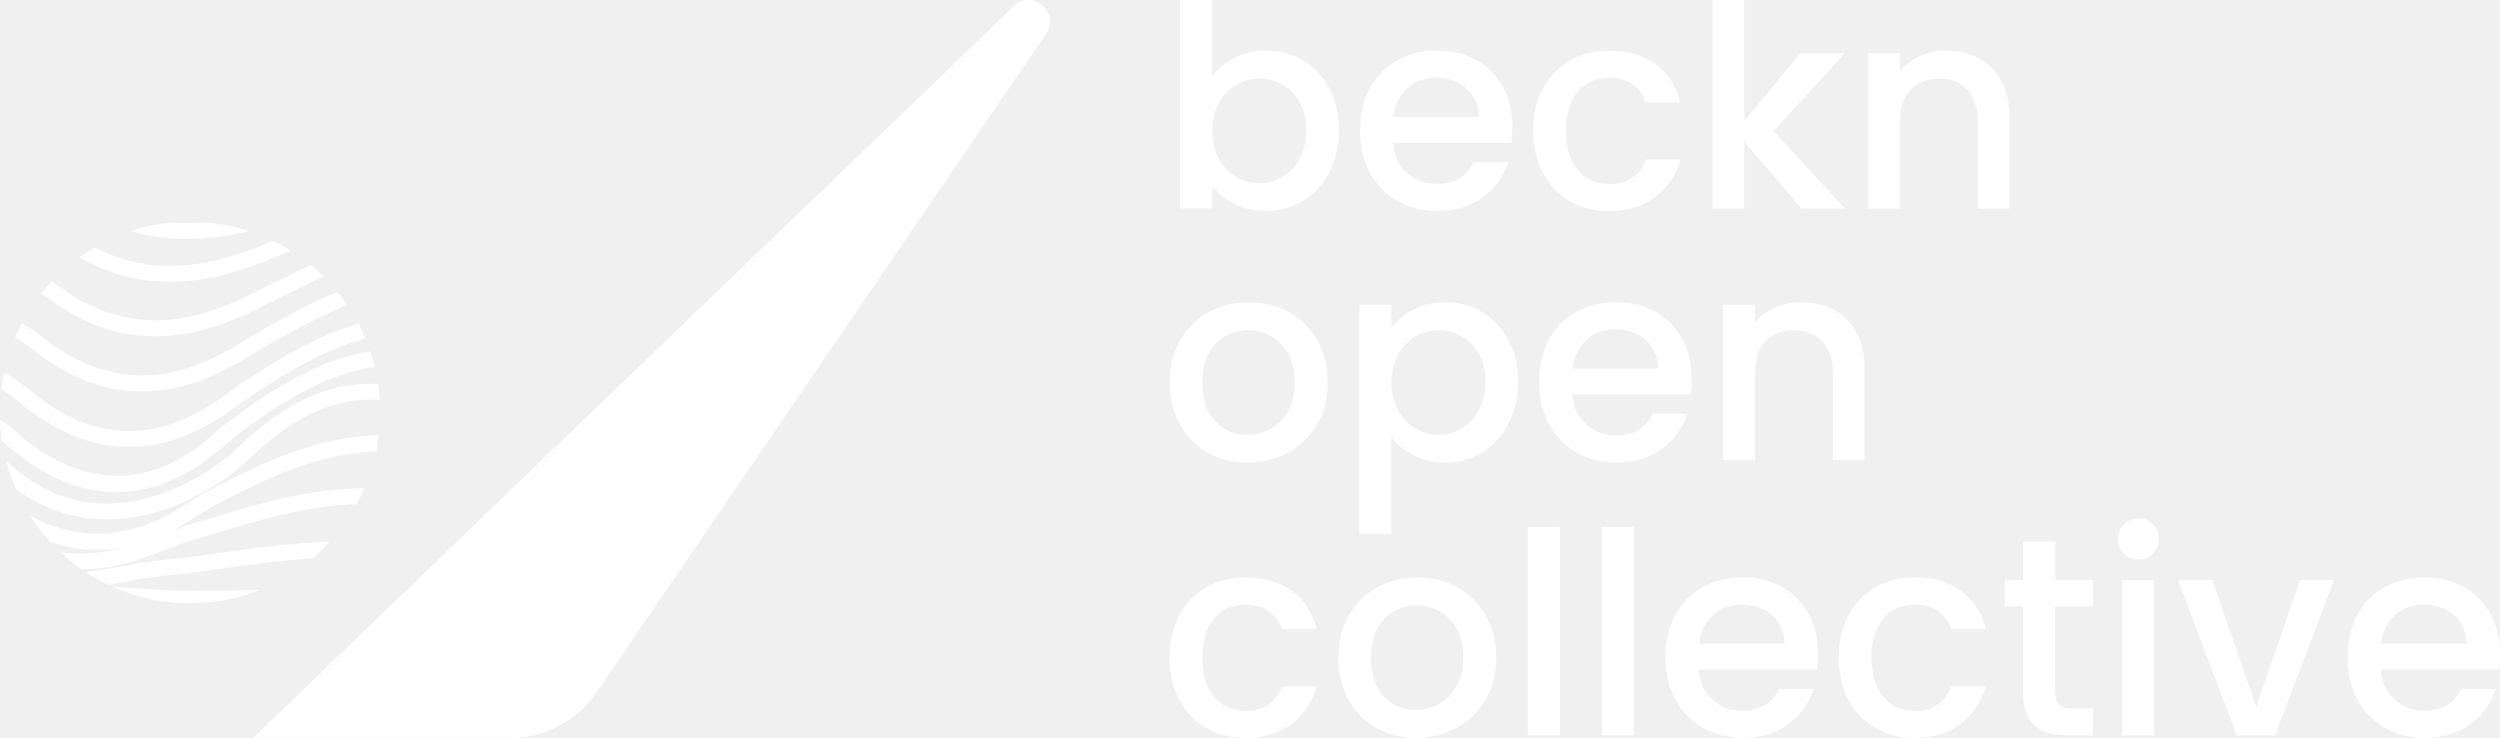
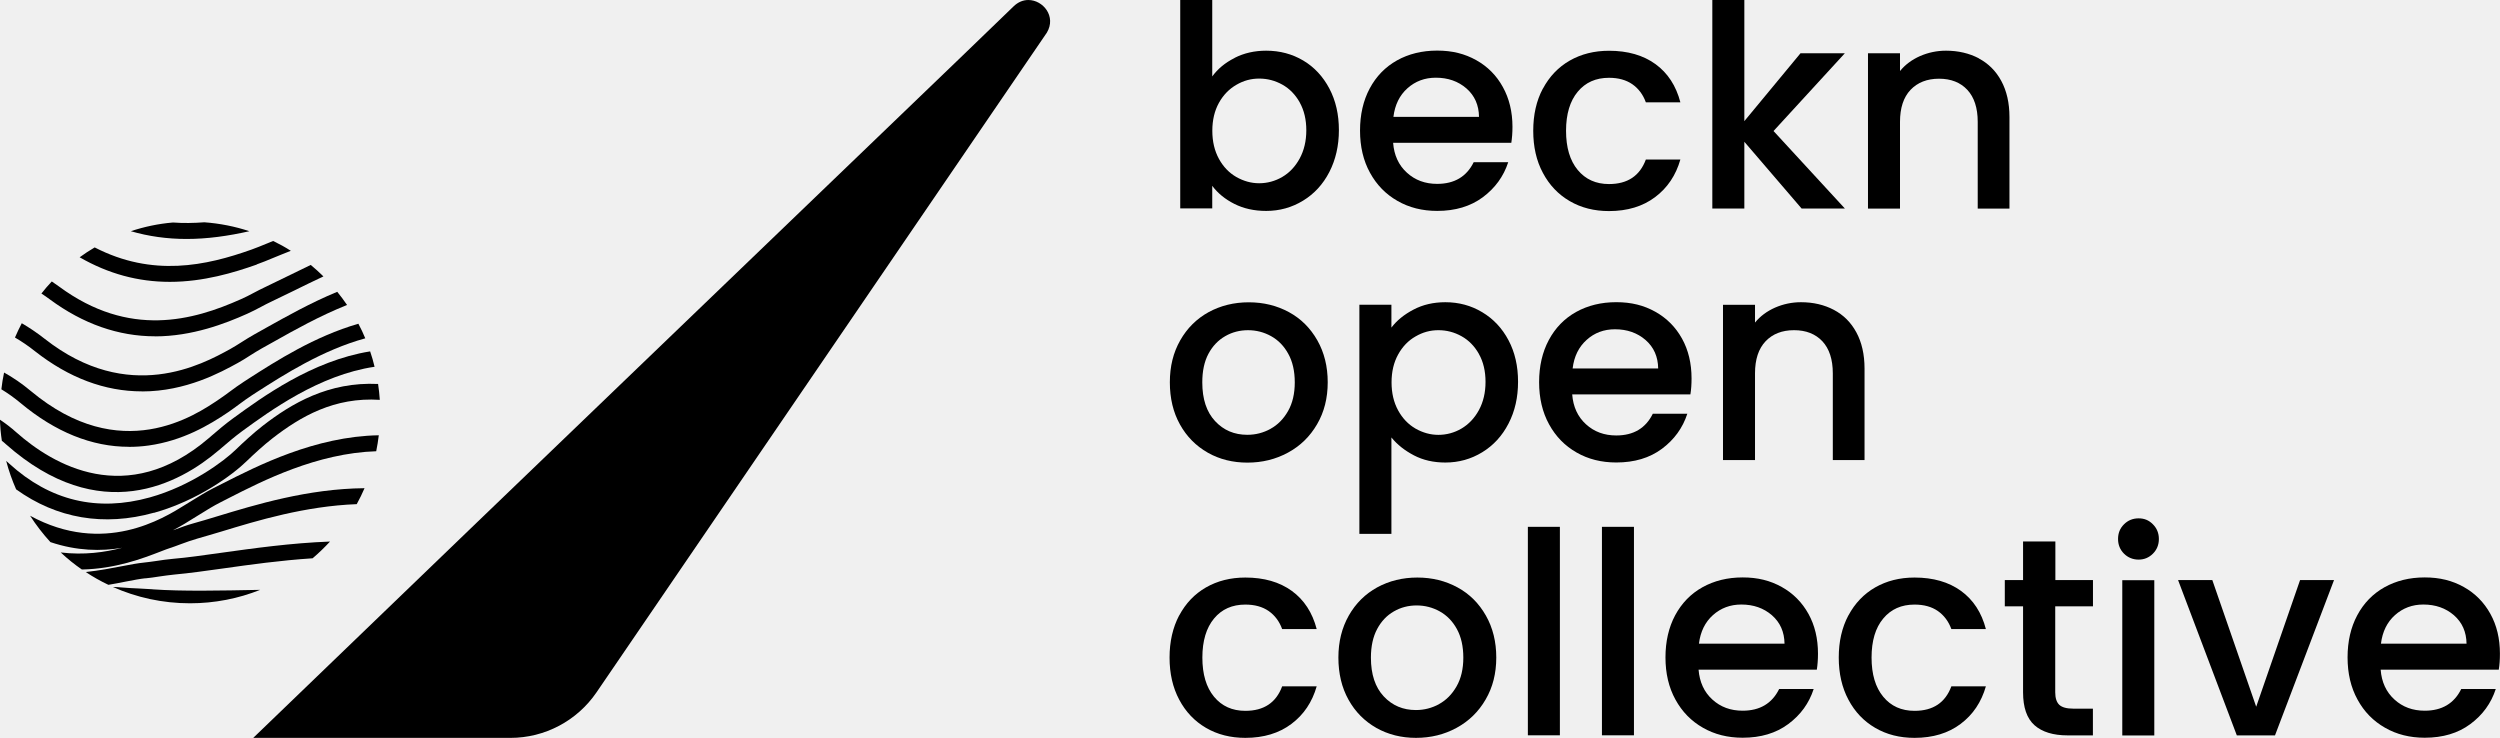
<svg xmlns="http://www.w3.org/2000/svg" width="227" height="67" viewBox="0 0 227 67" fill="none">
  <g clip-path="url(#clip0_12294_6458)">
-     <path d="M93.37 0C92.908 0 92.433 0.183 92.017 0.594C91.08 1.541 66.422 25.197 43.332 47.41C36.151 54.323 29.114 61.093 22.993 67H46.344C49.472 67 52.393 65.453 54.162 62.868L95.054 2.964C95.932 1.495 94.716 0 93.37 0Z" fill="white" />
-     <path d="M13.867 53.506C13.445 53.473 13.035 53.453 12.605 53.434C12.066 53.408 11.552 53.388 11.064 53.343C10.804 53.316 10.537 53.303 10.251 53.297C12.391 54.25 14.758 54.779 17.25 54.779C19.5 54.779 21.653 54.348 23.624 53.558C19.994 53.63 16.56 53.702 13.867 53.512V53.506Z" fill="white" />
-     <path d="M15.493 49.746C15.792 49.648 16.091 49.53 16.41 49.413C16.904 49.23 17.418 49.047 17.945 48.897C18.608 48.714 19.343 48.486 20.124 48.258C23.35 47.272 27.708 45.953 32.391 45.777C32.651 45.307 32.885 44.824 33.1 44.328C27.949 44.373 23.194 45.829 19.708 46.887C18.934 47.122 18.205 47.344 17.561 47.52C16.969 47.683 16.43 47.885 15.903 48.081C15.838 48.101 15.773 48.12 15.707 48.147C16.475 47.748 17.086 47.363 17.529 47.083L18.166 46.691C18.765 46.319 19.389 45.927 20.039 45.601C20.28 45.477 20.54 45.346 20.807 45.209C23.838 43.662 28.788 41.142 34.16 40.973C34.258 40.496 34.336 40.007 34.394 39.523C28.612 39.621 23.363 42.298 20.157 43.93C19.89 44.067 19.643 44.197 19.395 44.315C18.693 44.674 18.043 45.078 17.412 45.47L16.774 45.862C14.842 47.069 9.411 50.47 2.731 46.828C3.278 47.676 3.896 48.479 4.579 49.224C6.979 50.033 9.184 50.066 11.096 49.739C9.528 50.151 7.629 50.418 5.515 50.163C6.12 50.731 6.758 51.247 7.434 51.711C10.498 51.652 12.989 50.692 14.563 50.085C14.921 49.948 15.226 49.824 15.48 49.746H15.493Z" fill="white" />
-     <path d="M13.204 52.514C13.595 52.475 13.991 52.423 14.427 52.351C14.889 52.286 15.37 52.214 15.845 52.168C17.165 52.051 18.674 51.835 20.274 51.613C22.727 51.267 25.478 50.882 28.385 50.693C28.945 50.216 29.471 49.707 29.966 49.172C26.382 49.309 23.019 49.785 20.06 50.197C18.473 50.419 16.983 50.634 15.721 50.739C15.194 50.784 14.694 50.862 14.206 50.934C13.803 50.993 13.425 51.045 13.055 51.084C12.508 51.137 11.864 51.261 11.11 51.404C10.141 51.594 9.028 51.803 7.786 51.94C8.443 52.377 9.126 52.762 9.841 53.102C10.394 53.01 10.908 52.912 11.389 52.814C12.098 52.677 12.71 52.56 13.191 52.508L13.204 52.514Z" fill="white" />
-     <path d="M22.642 20.993C21.341 20.562 19.968 20.288 18.557 20.184C17.594 20.255 16.651 20.275 15.708 20.203C14.381 20.314 13.1 20.588 11.877 20.993C13.496 21.463 15.181 21.698 16.944 21.698C18.817 21.698 20.723 21.43 22.648 20.993H22.642Z" fill="white" />
-     <path d="M23.311 24.007C23.799 23.837 24.274 23.641 24.755 23.439C25.022 23.328 25.288 23.224 25.555 23.113C25.835 23.002 26.121 22.884 26.407 22.773C25.893 22.44 25.353 22.146 24.8 21.879C24.612 21.951 24.43 22.029 24.248 22.107L24.196 22.127C23.727 22.316 23.285 22.506 22.836 22.662C18.712 24.131 13.86 25.182 8.598 22.466C8.13 22.741 7.675 23.034 7.232 23.361C9.841 24.862 12.54 25.593 15.421 25.593C18.485 25.593 21.249 24.751 23.318 24.02L23.311 24.007Z" fill="white" />
-     <path d="M14.069 30.543C17.458 30.543 20.476 29.375 22.453 28.487C22.876 28.298 23.292 28.082 23.695 27.867C23.995 27.704 24.339 27.527 24.671 27.371C25.302 27.07 25.965 26.744 26.694 26.392C27.546 25.974 28.437 25.53 29.367 25.099C29.003 24.734 28.613 24.388 28.216 24.055C27.468 24.414 26.746 24.773 26.044 25.112C25.354 25.452 24.691 25.778 24.066 26.072C23.715 26.235 23.377 26.411 23.032 26.594C22.642 26.803 22.265 26.999 21.874 27.168C17.542 29.101 11.747 30.726 5.366 26.02C5.145 25.856 4.924 25.706 4.703 25.556C4.371 25.909 4.052 26.274 3.76 26.653C4.013 26.816 4.267 26.992 4.521 27.181C7.545 29.414 10.758 30.537 14.076 30.537L14.069 30.543Z" fill="white" />
-     <path d="M12.898 35.543C16.898 35.543 20.066 33.794 21.588 32.959C21.971 32.75 22.342 32.515 22.706 32.28C23.051 32.064 23.409 31.836 23.773 31.633C24.124 31.444 24.489 31.235 24.872 31.02C26.726 29.975 29.003 28.696 31.513 27.691C31.234 27.279 30.934 26.881 30.622 26.496C28.177 27.508 25.985 28.748 24.17 29.76C23.793 29.975 23.428 30.178 23.077 30.373C22.687 30.589 22.31 30.831 21.926 31.072C21.588 31.287 21.236 31.509 20.892 31.699C18.375 33.083 11.695 36.758 4.059 30.765C3.369 30.223 2.68 29.76 1.977 29.349C1.756 29.773 1.548 30.21 1.359 30.648C1.977 31.007 2.582 31.418 3.181 31.895C6.257 34.31 9.522 35.537 12.885 35.537L12.898 35.543Z" fill="white" />
-     <path d="M11.702 40.576C12.294 40.576 12.899 40.537 13.497 40.452C16.599 40.015 18.986 38.605 20.736 37.417C21.061 37.195 21.374 36.96 21.686 36.732C22.076 36.444 22.479 36.144 22.889 35.883L23.331 35.596C25.803 34.01 29.276 31.79 33.166 30.72C32.977 30.269 32.776 29.825 32.541 29.395C28.567 30.543 25.075 32.776 22.564 34.388L22.122 34.675C21.673 34.963 21.25 35.276 20.834 35.583C20.541 35.798 20.235 36.027 19.93 36.229C17.712 37.737 10.967 42.319 2.791 35.498C1.997 34.832 1.191 34.284 0.371 33.827C0.261 34.33 0.183 34.832 0.124 35.348C0.716 35.707 1.295 36.118 1.874 36.601C5.028 39.232 8.339 40.57 11.702 40.57V40.576Z" fill="white" />
-     <path d="M19.871 40.882L20.112 40.673C20.716 40.157 21.341 39.622 21.985 39.152C24.528 37.298 28.977 34.047 34.011 33.303C33.901 32.827 33.764 32.363 33.608 31.906C28.34 32.748 23.78 36.077 21.146 37.997C20.456 38.499 19.806 39.054 19.181 39.589L18.941 39.798C11.487 46.169 4.8 42.194 1.483 39.256C0.995 38.819 0.495 38.44 -0.013 38.101C0.013 38.754 0.072 39.394 0.169 40.027C0.293 40.118 0.417 40.222 0.534 40.334C9.074 47.892 16.307 43.924 19.858 40.888L19.871 40.882Z" fill="white" />
-     <path d="M13.971 46.568C17.965 45.452 21.152 43.095 22.401 41.868C22.993 41.293 23.956 40.406 24.742 39.799C27.292 37.821 30.356 36.039 34.486 36.306C34.453 35.817 34.401 35.334 34.33 34.864C29.822 34.648 26.466 36.639 23.864 38.656C23.038 39.296 22.024 40.229 21.406 40.83C20.339 41.874 17.328 44.127 13.607 45.164C8.833 46.496 4.54 45.471 0.852 42.109C0.755 42.018 0.657 41.933 0.56 41.848C0.794 42.743 1.099 43.604 1.464 44.433C5.152 47.084 9.438 47.821 13.978 46.555L13.971 46.568Z" fill="white" />
-     <path d="M112.102 5.255C112.96 4.817 113.917 4.602 114.97 4.602C116.213 4.602 117.331 4.902 118.333 5.496C119.335 6.09 120.128 6.945 120.707 8.042C121.286 9.139 121.572 10.399 121.572 11.815C121.572 13.232 121.279 14.498 120.707 15.614C120.128 16.737 119.335 17.599 118.32 18.219C117.305 18.839 116.193 19.152 114.97 19.152C113.877 19.152 112.921 18.937 112.076 18.512C111.237 18.088 110.567 17.54 110.072 16.874V18.924H107.165V0H110.072V6.939C110.573 6.254 111.243 5.692 112.108 5.261L112.102 5.255ZM118.014 9.295C117.617 8.59 117.091 8.049 116.434 7.683C115.777 7.318 115.081 7.135 114.333 7.135C113.585 7.135 112.908 7.324 112.258 7.703C111.607 8.081 111.074 8.623 110.677 9.341C110.281 10.059 110.079 10.901 110.079 11.874C110.079 12.847 110.281 13.695 110.677 14.42C111.074 15.144 111.601 15.693 112.258 16.071C112.915 16.443 113.604 16.639 114.333 16.639C115.061 16.639 115.777 16.45 116.434 16.065C117.091 15.68 117.617 15.118 118.014 14.387C118.411 13.649 118.613 12.801 118.613 11.828C118.613 10.855 118.411 10.013 118.014 9.302V9.295Z" fill="white" />
-     <path d="M137.228 12.969H126.496C126.58 14.091 126.997 14.999 127.745 15.678C128.493 16.363 129.41 16.696 130.496 16.696C132.063 16.696 133.169 16.037 133.813 14.725H136.948C136.525 16.024 135.751 17.081 134.639 17.91C133.52 18.739 132.141 19.151 130.496 19.151C129.149 19.151 127.946 18.85 126.892 18.243C125.826 17.636 125 16.787 124.395 15.684C123.79 14.588 123.491 13.308 123.491 11.859C123.491 10.41 123.783 9.13 124.369 8.034C124.954 6.937 125.78 6.082 126.84 5.488C127.901 4.894 129.123 4.594 130.496 4.594C131.868 4.594 133 4.881 134.041 5.462C135.081 6.043 135.888 6.859 136.46 7.903C137.039 8.948 137.332 10.155 137.332 11.52C137.332 12.061 137.293 12.538 137.228 12.962V12.969ZM134.294 10.612C134.281 9.542 133.898 8.68 133.15 8.027C132.402 7.381 131.478 7.055 130.372 7.055C129.371 7.055 128.512 7.375 127.797 8.014C127.081 8.654 126.658 9.516 126.522 10.612H134.294Z" fill="white" />
-     <path d="M140.096 8.049C140.681 6.953 141.494 6.098 142.528 5.504C143.569 4.91 144.753 4.609 146.099 4.609C147.797 4.609 149.202 5.014 150.321 5.824C151.433 6.633 152.187 7.788 152.578 9.29H149.443C149.189 8.591 148.779 8.043 148.22 7.651C147.654 7.26 146.951 7.064 146.099 7.064C144.909 7.064 143.959 7.482 143.257 8.33C142.554 9.172 142.197 10.36 142.197 11.875C142.197 13.389 142.548 14.577 143.257 15.432C143.966 16.287 144.909 16.712 146.099 16.712C147.784 16.712 148.896 15.967 149.443 14.486H152.578C152.168 15.915 151.407 17.058 150.282 17.9C149.163 18.742 147.764 19.166 146.099 19.166C144.753 19.166 143.569 18.866 142.528 18.259C141.488 17.652 140.681 16.803 140.096 15.7C139.504 14.603 139.218 13.324 139.218 11.875C139.218 10.425 139.504 9.146 140.089 8.049H140.096Z" fill="white" />
-     <path d="M161.04 11.9L167.518 18.937H163.589L158.386 12.873V18.937H155.479V0H158.386V10.999L163.485 4.837H167.511L161.033 11.9H161.04Z" fill="white" />
-     <path d="M179.668 5.3C180.54 5.763 181.229 6.442 181.717 7.35C182.205 8.251 182.459 9.347 182.459 10.627V18.943H179.577V11.064C179.577 9.804 179.259 8.831 178.634 8.159C178.01 7.487 177.145 7.147 176.065 7.147C174.985 7.147 174.114 7.487 173.476 8.159C172.839 8.831 172.52 9.804 172.52 11.064V18.943H169.613V4.837H172.52V6.449C172.995 5.868 173.606 5.418 174.341 5.091C175.083 4.771 175.863 4.602 176.702 4.602C177.808 4.602 178.797 4.837 179.675 5.293L179.668 5.3Z" fill="white" />
-     <path d="M109.662 41.099C108.596 40.492 107.75 39.643 107.139 38.54C106.527 37.443 106.222 36.164 106.222 34.715C106.222 33.265 106.534 32.012 107.165 30.902C107.796 29.793 108.654 28.944 109.741 28.343C110.833 27.75 112.043 27.449 113.389 27.449C114.736 27.449 115.946 27.75 117.038 28.343C118.131 28.938 118.983 29.793 119.614 30.902C120.245 32.012 120.557 33.285 120.557 34.715C120.557 36.144 120.238 37.417 119.588 38.527C118.944 39.636 118.066 40.492 116.947 41.099C115.829 41.706 114.606 42.006 113.266 42.006C111.945 42.006 110.742 41.712 109.669 41.105L109.662 41.099ZM115.36 38.938C116.017 38.579 116.544 38.044 116.954 37.326C117.364 36.608 117.565 35.739 117.565 34.721C117.565 33.703 117.37 32.834 116.973 32.123C116.583 31.412 116.063 30.883 115.419 30.524C114.775 30.165 114.072 29.982 113.324 29.982C112.576 29.982 111.88 30.158 111.249 30.524C110.612 30.889 110.105 31.418 109.727 32.123C109.35 32.828 109.168 33.696 109.168 34.721C109.168 36.242 109.558 37.41 110.332 38.239C111.106 39.069 112.076 39.48 113.253 39.48C114.014 39.48 114.716 39.297 115.367 38.938H115.36Z" fill="white" />
-     <path d="M128.356 28.107C129.201 27.663 130.164 27.441 131.237 27.441C132.46 27.441 133.579 27.742 134.587 28.349C135.602 28.956 136.395 29.804 136.974 30.895C137.553 31.991 137.839 33.238 137.839 34.661C137.839 36.084 137.553 37.344 136.974 38.46C136.395 39.583 135.602 40.444 134.587 41.065C133.572 41.685 132.46 41.998 131.237 41.998C130.171 41.998 129.214 41.783 128.382 41.345C127.549 40.908 126.866 40.373 126.34 39.72V48.474H123.432V27.67H126.34V29.746C126.827 29.099 127.504 28.551 128.356 28.107ZM134.288 32.141C133.891 31.436 133.364 30.895 132.707 30.529C132.05 30.163 131.354 29.981 130.606 29.981C129.858 29.981 129.182 30.17 128.531 30.549C127.875 30.921 127.348 31.469 126.951 32.187C126.554 32.905 126.353 33.747 126.353 34.72C126.353 35.692 126.554 36.541 126.951 37.266C127.348 37.99 127.875 38.538 128.531 38.917C129.188 39.289 129.878 39.485 130.606 39.485C131.335 39.485 132.057 39.296 132.707 38.91C133.358 38.525 133.891 37.964 134.288 37.233C134.685 36.495 134.886 35.647 134.886 34.674C134.886 33.701 134.685 32.853 134.288 32.148V32.141Z" fill="white" />
-     <path d="M153.489 35.812H142.756C142.841 36.935 143.257 37.843 144.005 38.522C144.753 39.207 145.67 39.54 146.757 39.54C148.324 39.54 149.43 38.88 150.074 37.568H153.209C152.786 38.867 152.012 39.925 150.9 40.754C149.781 41.583 148.402 41.994 146.757 41.994C145.41 41.994 144.207 41.694 143.153 41.087C142.087 40.48 141.26 39.631 140.656 38.528C140.051 37.431 139.751 36.152 139.751 34.703C139.751 33.254 140.044 31.974 140.63 30.878C141.215 29.781 142.041 28.926 143.101 28.332C144.168 27.738 145.384 27.438 146.757 27.438C148.129 27.438 149.261 27.725 150.301 28.306C151.342 28.887 152.149 29.703 152.728 30.747C153.306 31.791 153.593 32.999 153.593 34.363C153.593 34.899 153.56 35.382 153.489 35.806V35.812ZM150.562 33.456C150.549 32.386 150.165 31.524 149.417 30.871C148.669 30.225 147.745 29.898 146.64 29.898C145.638 29.898 144.779 30.218 144.07 30.858C143.355 31.498 142.926 32.359 142.795 33.456H150.568H150.562Z" fill="white" />
-     <path d="M166.51 28.133C167.388 28.597 168.071 29.276 168.559 30.183C169.047 31.084 169.3 32.181 169.3 33.46V41.776H166.419V33.897C166.419 32.637 166.1 31.665 165.476 30.992C164.845 30.32 163.986 29.981 162.9 29.981C161.814 29.981 160.949 30.32 160.311 30.992C159.674 31.665 159.355 32.637 159.355 33.897V41.776H156.448V27.676H159.355V29.289C159.83 28.708 160.441 28.257 161.176 27.931C161.911 27.611 162.698 27.441 163.531 27.441C164.65 27.441 165.638 27.676 166.51 28.133Z" fill="white" />
-     <path d="M107.074 55.882C107.659 54.785 108.472 53.93 109.506 53.336C110.547 52.742 111.731 52.441 113.077 52.441C114.775 52.441 116.18 52.846 117.299 53.656C118.411 54.465 119.165 55.62 119.556 57.122H116.421C116.167 56.423 115.757 55.875 115.198 55.483C114.632 55.092 113.929 54.896 113.077 54.896C111.887 54.896 110.937 55.314 110.235 56.162C109.533 57.004 109.175 58.192 109.175 59.707C109.175 61.221 109.526 62.409 110.235 63.264C110.944 64.119 111.887 64.544 113.077 64.544C114.762 64.544 115.874 63.8 116.421 62.318H119.556C119.146 63.747 118.385 64.89 117.26 65.732C116.141 66.574 114.742 66.998 113.077 66.998C111.737 66.998 110.547 66.698 109.506 66.091C108.466 65.484 107.659 64.635 107.074 63.532C106.488 62.435 106.196 61.156 106.196 59.707C106.196 58.258 106.488 56.985 107.067 55.882H107.074Z" fill="white" />
-     <path d="M124.967 66.091C123.9 65.484 123.055 64.635 122.443 63.532C121.832 62.435 121.526 61.156 121.526 59.707C121.526 58.258 121.845 57.004 122.469 55.895C123.1 54.785 123.959 53.936 125.045 53.336C126.138 52.742 127.348 52.441 128.694 52.441C130.04 52.441 131.25 52.742 132.343 53.336C133.436 53.93 134.288 54.785 134.919 55.895C135.55 57.004 135.862 58.277 135.862 59.707C135.862 61.136 135.543 62.409 134.893 63.519C134.249 64.629 133.371 65.484 132.252 66.091C131.14 66.698 129.91 66.998 128.571 66.998C127.244 66.998 126.047 66.698 124.974 66.097L124.967 66.091ZM130.665 63.93C131.322 63.571 131.849 63.036 132.258 62.318C132.668 61.6 132.87 60.732 132.87 59.713C132.87 58.695 132.675 57.827 132.284 57.115C131.894 56.404 131.374 55.875 130.73 55.516C130.086 55.157 129.384 54.974 128.636 54.974C127.888 54.974 127.192 55.15 126.561 55.516C125.923 55.882 125.422 56.41 125.045 57.115C124.668 57.82 124.479 58.688 124.479 59.713C124.479 61.234 124.87 62.403 125.644 63.232C126.418 64.061 127.393 64.472 128.564 64.472C129.319 64.472 130.021 64.289 130.678 63.93H130.665Z" fill="white" />
-     <path d="M141.637 47.836V66.766H138.73V47.836H141.637Z" fill="white" />
-     <path d="M148.363 47.836V66.766H145.456V47.836H148.363Z" fill="white" />
-     <path d="M164.962 60.805H154.23C154.321 61.927 154.731 62.835 155.479 63.514C156.227 64.199 157.144 64.532 158.23 64.532C159.798 64.532 160.903 63.873 161.547 62.561H164.682C164.26 63.86 163.492 64.917 162.373 65.746C161.255 66.575 159.876 66.986 158.23 66.986C156.884 66.986 155.681 66.686 154.627 66.079C153.56 65.472 152.734 64.623 152.129 63.52C151.524 62.423 151.225 61.144 151.225 59.695C151.225 58.246 151.518 56.966 152.103 55.87C152.695 54.773 153.515 53.918 154.581 53.324C155.648 52.73 156.864 52.43 158.237 52.43C159.609 52.43 160.741 52.717 161.782 53.298C162.822 53.879 163.629 54.695 164.208 55.739C164.787 56.784 165.073 57.991 165.073 59.355C165.073 59.897 165.034 60.374 164.969 60.798L164.962 60.805ZM162.035 58.448C162.022 57.378 161.638 56.516 160.89 55.863C160.142 55.217 159.219 54.891 158.113 54.891C157.111 54.891 156.253 55.211 155.537 55.85C154.822 56.49 154.399 57.352 154.263 58.448H162.042H162.035Z" fill="white" />
-     <path d="M167.837 55.882C168.422 54.785 169.235 53.93 170.27 53.336C171.31 52.742 172.494 52.441 173.841 52.441C175.538 52.441 176.943 52.846 178.062 53.656C179.174 54.465 179.929 55.62 180.319 57.122H177.184C176.93 56.423 176.52 55.875 175.961 55.483C175.402 55.092 174.693 54.896 173.841 54.896C172.65 54.896 171.701 55.314 170.998 56.162C170.289 57.004 169.938 58.192 169.938 59.707C169.938 61.221 170.289 62.409 170.998 63.264C171.701 64.119 172.65 64.544 173.841 64.544C175.525 64.544 176.637 63.8 177.184 62.318H180.319C179.909 63.747 179.148 64.89 178.023 65.732C176.904 66.574 175.506 66.998 173.841 66.998C172.494 66.998 171.31 66.698 170.27 66.091C169.229 65.484 168.422 64.635 167.837 63.532C167.252 62.435 166.959 61.156 166.959 59.707C166.959 58.258 167.245 56.985 167.831 55.882H167.837Z" fill="white" />
-     <path d="M186.615 55.056V62.856C186.615 63.385 186.738 63.764 186.985 63.999C187.233 64.227 187.649 64.345 188.247 64.345H190.036V66.773H187.74C186.433 66.773 185.431 66.466 184.735 65.853C184.039 65.233 183.694 64.24 183.694 62.856V55.056H182.036V52.673H183.694V49.168H186.628V52.673H190.042V55.056H186.615Z" fill="white" />
-     <path d="M192.859 50.272C192.501 49.913 192.319 49.469 192.319 48.94C192.319 48.411 192.494 47.967 192.859 47.608C193.216 47.249 193.659 47.066 194.186 47.066C194.712 47.066 195.129 47.243 195.486 47.608C195.844 47.967 196.026 48.411 196.026 48.94C196.026 49.469 195.844 49.913 195.486 50.272C195.129 50.63 194.693 50.813 194.186 50.813C193.678 50.813 193.216 50.63 192.859 50.272ZM195.61 52.68V66.78H192.703V52.68H195.61Z" fill="white" />
-     <path d="M204.866 64.161L208.846 52.672H211.929L206.57 66.772H203.103L197.77 52.672H200.879L204.859 64.161H204.866Z" fill="white" />
-     <path d="M226.896 60.805H216.164C216.248 61.927 216.665 62.835 217.413 63.514C218.161 64.199 219.078 64.532 220.164 64.532C221.731 64.532 222.837 63.873 223.481 62.561H226.616C226.193 63.86 225.426 64.917 224.307 65.746C223.195 66.575 221.809 66.986 220.164 66.986C218.817 66.986 217.614 66.686 216.56 66.079C215.494 65.472 214.661 64.623 214.063 63.52C213.458 62.423 213.159 61.144 213.159 59.695C213.159 58.246 213.451 56.966 214.037 55.87C214.622 54.773 215.448 53.918 216.508 53.324C217.575 52.73 218.791 52.43 220.164 52.43C221.536 52.43 222.668 52.717 223.709 53.298C224.749 53.879 225.549 54.695 226.128 55.739C226.707 56.784 226.993 57.991 226.993 59.355C226.993 59.897 226.961 60.374 226.889 60.798L226.896 60.805ZM223.962 58.448C223.949 57.378 223.566 56.516 222.818 55.863C222.07 55.217 221.146 54.891 220.04 54.891C219.039 54.891 218.18 55.211 217.465 55.85C216.749 56.49 216.326 57.352 216.19 58.448H223.962Z" fill="white" />
+     <path d="M93.37 0C92.908 0 92.433 0.183 92.017 0.594C91.08 1.541 66.422 25.197 43.332 47.41C36.151 54.323 29.114 61.093 22.993 67H46.344C49.472 67 52.393 65.453 54.162 62.868L95.054 2.964C95.932 1.495 94.716 0 93.37 0Z" fill="Black" />
+     <path d="M13.867 53.506C13.445 53.473 13.035 53.453 12.605 53.434C12.066 53.408 11.552 53.388 11.064 53.343C10.804 53.316 10.537 53.303 10.251 53.297C12.391 54.25 14.758 54.779 17.25 54.779C19.5 54.779 21.653 54.348 23.624 53.558C19.994 53.63 16.56 53.702 13.867 53.512V53.506Z" fill="Black" />
+     <path d="M15.493 49.746C15.792 49.648 16.091 49.53 16.41 49.413C16.904 49.23 17.418 49.047 17.945 48.897C18.608 48.714 19.343 48.486 20.124 48.258C23.35 47.272 27.708 45.953 32.391 45.777C32.651 45.307 32.885 44.824 33.1 44.328C27.949 44.373 23.194 45.829 19.708 46.887C18.934 47.122 18.205 47.344 17.561 47.52C16.969 47.683 16.43 47.885 15.903 48.081C15.838 48.101 15.773 48.12 15.707 48.147C16.475 47.748 17.086 47.363 17.529 47.083L18.166 46.691C18.765 46.319 19.389 45.927 20.039 45.601C20.28 45.477 20.54 45.346 20.807 45.209C23.838 43.662 28.788 41.142 34.16 40.973C34.258 40.496 34.336 40.007 34.394 39.523C28.612 39.621 23.363 42.298 20.157 43.93C19.89 44.067 19.643 44.197 19.395 44.315C18.693 44.674 18.043 45.078 17.412 45.47L16.774 45.862C14.842 47.069 9.411 50.47 2.731 46.828C3.278 47.676 3.896 48.479 4.579 49.224C6.979 50.033 9.184 50.066 11.096 49.739C9.528 50.151 7.629 50.418 5.515 50.163C6.12 50.731 6.758 51.247 7.434 51.711C10.498 51.652 12.989 50.692 14.563 50.085C14.921 49.948 15.226 49.824 15.48 49.746H15.493Z" fill="Black" />
+     <path d="M13.204 52.514C13.595 52.475 13.991 52.423 14.427 52.351C14.889 52.286 15.37 52.214 15.845 52.168C17.165 52.051 18.674 51.835 20.274 51.613C22.727 51.267 25.478 50.882 28.385 50.693C28.945 50.216 29.471 49.707 29.966 49.172C26.382 49.309 23.019 49.785 20.06 50.197C18.473 50.419 16.983 50.634 15.721 50.739C15.194 50.784 14.694 50.862 14.206 50.934C13.803 50.993 13.425 51.045 13.055 51.084C12.508 51.137 11.864 51.261 11.11 51.404C10.141 51.594 9.028 51.803 7.786 51.94C8.443 52.377 9.126 52.762 9.841 53.102C10.394 53.01 10.908 52.912 11.389 52.814C12.098 52.677 12.71 52.56 13.191 52.508L13.204 52.514Z" fill="Black" />
+     <path d="M22.642 20.993C21.341 20.562 19.968 20.288 18.557 20.184C17.594 20.255 16.651 20.275 15.708 20.203C14.381 20.314 13.1 20.588 11.877 20.993C13.496 21.463 15.181 21.698 16.944 21.698C18.817 21.698 20.723 21.43 22.648 20.993H22.642Z" fill="Black" />
+     <path d="M23.311 24.007C23.799 23.837 24.274 23.641 24.755 23.439C25.022 23.328 25.288 23.224 25.555 23.113C25.835 23.002 26.121 22.884 26.407 22.773C25.893 22.44 25.353 22.146 24.8 21.879C24.612 21.951 24.43 22.029 24.248 22.107L24.196 22.127C23.727 22.316 23.285 22.506 22.836 22.662C18.712 24.131 13.86 25.182 8.598 22.466C8.13 22.741 7.675 23.034 7.232 23.361C9.841 24.862 12.54 25.593 15.421 25.593C18.485 25.593 21.249 24.751 23.318 24.02L23.311 24.007Z" fill="Black" />
+     <path d="M14.069 30.543C17.458 30.543 20.476 29.375 22.453 28.487C22.876 28.298 23.292 28.082 23.695 27.867C23.995 27.704 24.339 27.527 24.671 27.371C25.302 27.07 25.965 26.744 26.694 26.392C27.546 25.974 28.437 25.53 29.367 25.099C29.003 24.734 28.613 24.388 28.216 24.055C27.468 24.414 26.746 24.773 26.044 25.112C25.354 25.452 24.691 25.778 24.066 26.072C23.715 26.235 23.377 26.411 23.032 26.594C22.642 26.803 22.265 26.999 21.874 27.168C17.542 29.101 11.747 30.726 5.366 26.02C5.145 25.856 4.924 25.706 4.703 25.556C4.371 25.909 4.052 26.274 3.76 26.653C4.013 26.816 4.267 26.992 4.521 27.181C7.545 29.414 10.758 30.537 14.076 30.537L14.069 30.543Z" fill="Black" />
+     <path d="M12.898 35.543C16.898 35.543 20.066 33.794 21.588 32.959C21.971 32.75 22.342 32.515 22.706 32.28C23.051 32.064 23.409 31.836 23.773 31.633C24.124 31.444 24.489 31.235 24.872 31.02C26.726 29.975 29.003 28.696 31.513 27.691C31.234 27.279 30.934 26.881 30.622 26.496C28.177 27.508 25.985 28.748 24.17 29.76C23.793 29.975 23.428 30.178 23.077 30.373C22.687 30.589 22.31 30.831 21.926 31.072C21.588 31.287 21.236 31.509 20.892 31.699C18.375 33.083 11.695 36.758 4.059 30.765C3.369 30.223 2.68 29.76 1.977 29.349C1.756 29.773 1.548 30.21 1.359 30.648C1.977 31.007 2.582 31.418 3.181 31.895C6.257 34.31 9.522 35.537 12.885 35.537L12.898 35.543Z" fill="Black" />
+     <path d="M11.702 40.576C12.294 40.576 12.899 40.537 13.497 40.452C16.599 40.015 18.986 38.605 20.736 37.417C21.061 37.195 21.374 36.96 21.686 36.732C22.076 36.444 22.479 36.144 22.889 35.883L23.331 35.596C25.803 34.01 29.276 31.79 33.166 30.72C32.977 30.269 32.776 29.825 32.541 29.395C28.567 30.543 25.075 32.776 22.564 34.388L22.122 34.675C21.673 34.963 21.25 35.276 20.834 35.583C20.541 35.798 20.235 36.027 19.93 36.229C17.712 37.737 10.967 42.319 2.791 35.498C1.997 34.832 1.191 34.284 0.371 33.827C0.261 34.33 0.183 34.832 0.124 35.348C0.716 35.707 1.295 36.118 1.874 36.601C5.028 39.232 8.339 40.57 11.702 40.57V40.576Z" fill="Black" />
+     <path d="M19.871 40.882L20.112 40.673C20.716 40.157 21.341 39.622 21.985 39.152C24.528 37.298 28.977 34.047 34.011 33.303C33.901 32.827 33.764 32.363 33.608 31.906C28.34 32.748 23.78 36.077 21.146 37.997C20.456 38.499 19.806 39.054 19.181 39.589L18.941 39.798C11.487 46.169 4.8 42.194 1.483 39.256C0.995 38.819 0.495 38.44 -0.013 38.101C0.013 38.754 0.072 39.394 0.169 40.027C0.293 40.118 0.417 40.222 0.534 40.334C9.074 47.892 16.307 43.924 19.858 40.888L19.871 40.882Z" fill="Black" />
+     <path d="M13.971 46.568C17.965 45.452 21.152 43.095 22.401 41.868C22.993 41.293 23.956 40.406 24.742 39.799C27.292 37.821 30.356 36.039 34.486 36.306C34.453 35.817 34.401 35.334 34.33 34.864C29.822 34.648 26.466 36.639 23.864 38.656C23.038 39.296 22.024 40.229 21.406 40.83C20.339 41.874 17.328 44.127 13.607 45.164C8.833 46.496 4.54 45.471 0.852 42.109C0.755 42.018 0.657 41.933 0.56 41.848C0.794 42.743 1.099 43.604 1.464 44.433C5.152 47.084 9.438 47.821 13.978 46.555L13.971 46.568Z" fill="Black" />
+     <path d="M112.102 5.255C112.96 4.817 113.917 4.602 114.97 4.602C116.213 4.602 117.331 4.902 118.333 5.496C119.335 6.09 120.128 6.945 120.707 8.042C121.286 9.139 121.572 10.399 121.572 11.815C121.572 13.232 121.279 14.498 120.707 15.614C120.128 16.737 119.335 17.599 118.32 18.219C117.305 18.839 116.193 19.152 114.97 19.152C113.877 19.152 112.921 18.937 112.076 18.512C111.237 18.088 110.567 17.54 110.072 16.874V18.924H107.165V0H110.072V6.939C110.573 6.254 111.243 5.692 112.108 5.261L112.102 5.255ZM118.014 9.295C117.617 8.59 117.091 8.049 116.434 7.683C115.777 7.318 115.081 7.135 114.333 7.135C113.585 7.135 112.908 7.324 112.258 7.703C111.607 8.081 111.074 8.623 110.677 9.341C110.281 10.059 110.079 10.901 110.079 11.874C110.079 12.847 110.281 13.695 110.677 14.42C111.074 15.144 111.601 15.693 112.258 16.071C112.915 16.443 113.604 16.639 114.333 16.639C115.061 16.639 115.777 16.45 116.434 16.065C117.091 15.68 117.617 15.118 118.014 14.387C118.411 13.649 118.613 12.801 118.613 11.828C118.613 10.855 118.411 10.013 118.014 9.302V9.295Z" fill="Black" />
+     <path d="M137.228 12.969H126.496C126.58 14.091 126.997 14.999 127.745 15.678C128.493 16.363 129.41 16.696 130.496 16.696C132.063 16.696 133.169 16.037 133.813 14.725H136.948C136.525 16.024 135.751 17.081 134.639 17.91C133.52 18.739 132.141 19.151 130.496 19.151C129.149 19.151 127.946 18.85 126.892 18.243C125.826 17.636 125 16.787 124.395 15.684C123.79 14.588 123.491 13.308 123.491 11.859C123.491 10.41 123.783 9.13 124.369 8.034C124.954 6.937 125.78 6.082 126.84 5.488C127.901 4.894 129.123 4.594 130.496 4.594C131.868 4.594 133 4.881 134.041 5.462C135.081 6.043 135.888 6.859 136.46 7.903C137.039 8.948 137.332 10.155 137.332 11.52C137.332 12.061 137.293 12.538 137.228 12.962V12.969ZM134.294 10.612C134.281 9.542 133.898 8.68 133.15 8.027C132.402 7.381 131.478 7.055 130.372 7.055C129.371 7.055 128.512 7.375 127.797 8.014C127.081 8.654 126.658 9.516 126.522 10.612H134.294Z" fill="Black" />
+     <path d="M140.096 8.049C140.681 6.953 141.494 6.098 142.528 5.504C143.569 4.91 144.753 4.609 146.099 4.609C147.797 4.609 149.202 5.014 150.321 5.824C151.433 6.633 152.187 7.788 152.578 9.29H149.443C149.189 8.591 148.779 8.043 148.22 7.651C147.654 7.26 146.951 7.064 146.099 7.064C144.909 7.064 143.959 7.482 143.257 8.33C142.554 9.172 142.197 10.36 142.197 11.875C142.197 13.389 142.548 14.577 143.257 15.432C143.966 16.287 144.909 16.712 146.099 16.712C147.784 16.712 148.896 15.967 149.443 14.486H152.578C152.168 15.915 151.407 17.058 150.282 17.9C149.163 18.742 147.764 19.166 146.099 19.166C144.753 19.166 143.569 18.866 142.528 18.259C141.488 17.652 140.681 16.803 140.096 15.7C139.504 14.603 139.218 13.324 139.218 11.875C139.218 10.425 139.504 9.146 140.089 8.049H140.096Z" fill="Black" />
+     <path d="M161.04 11.9L167.518 18.937H163.589L158.386 12.873V18.937H155.479V0H158.386V10.999L163.485 4.837H167.511L161.033 11.9H161.04Z" fill="Black" />
+     <path d="M179.668 5.3C180.54 5.763 181.229 6.442 181.717 7.35C182.205 8.251 182.459 9.347 182.459 10.627V18.943H179.577V11.064C179.577 9.804 179.259 8.831 178.634 8.159C178.01 7.487 177.145 7.147 176.065 7.147C174.985 7.147 174.114 7.487 173.476 8.159C172.839 8.831 172.52 9.804 172.52 11.064V18.943H169.613V4.837H172.52V6.449C172.995 5.868 173.606 5.418 174.341 5.091C175.083 4.771 175.863 4.602 176.702 4.602C177.808 4.602 178.797 4.837 179.675 5.293L179.668 5.3Z" fill="Black" />
+     <path d="M109.662 41.099C108.596 40.492 107.75 39.643 107.139 38.54C106.527 37.443 106.222 36.164 106.222 34.715C106.222 33.265 106.534 32.012 107.165 30.902C107.796 29.793 108.654 28.944 109.741 28.343C110.833 27.75 112.043 27.449 113.389 27.449C114.736 27.449 115.946 27.75 117.038 28.343C118.131 28.938 118.983 29.793 119.614 30.902C120.245 32.012 120.557 33.285 120.557 34.715C120.557 36.144 120.238 37.417 119.588 38.527C118.944 39.636 118.066 40.492 116.947 41.099C115.829 41.706 114.606 42.006 113.266 42.006C111.945 42.006 110.742 41.712 109.669 41.105L109.662 41.099ZM115.36 38.938C116.017 38.579 116.544 38.044 116.954 37.326C117.364 36.608 117.565 35.739 117.565 34.721C117.565 33.703 117.37 32.834 116.973 32.123C116.583 31.412 116.063 30.883 115.419 30.524C114.775 30.165 114.072 29.982 113.324 29.982C112.576 29.982 111.88 30.158 111.249 30.524C110.612 30.889 110.105 31.418 109.727 32.123C109.35 32.828 109.168 33.696 109.168 34.721C109.168 36.242 109.558 37.41 110.332 38.239C111.106 39.069 112.076 39.48 113.253 39.48C114.014 39.48 114.716 39.297 115.367 38.938H115.36Z" fill="Black" />
+     <path d="M128.356 28.107C129.201 27.663 130.164 27.441 131.237 27.441C132.46 27.441 133.579 27.742 134.587 28.349C135.602 28.956 136.395 29.804 136.974 30.895C137.553 31.991 137.839 33.238 137.839 34.661C137.839 36.084 137.553 37.344 136.974 38.46C136.395 39.583 135.602 40.444 134.587 41.065C133.572 41.685 132.46 41.998 131.237 41.998C130.171 41.998 129.214 41.783 128.382 41.345C127.549 40.908 126.866 40.373 126.34 39.72V48.474H123.432V27.67H126.34V29.746C126.827 29.099 127.504 28.551 128.356 28.107ZM134.288 32.141C133.891 31.436 133.364 30.895 132.707 30.529C132.05 30.163 131.354 29.981 130.606 29.981C129.858 29.981 129.182 30.17 128.531 30.549C127.875 30.921 127.348 31.469 126.951 32.187C126.554 32.905 126.353 33.747 126.353 34.72C126.353 35.692 126.554 36.541 126.951 37.266C127.348 37.99 127.875 38.538 128.531 38.917C129.188 39.289 129.878 39.485 130.606 39.485C131.335 39.485 132.057 39.296 132.707 38.91C133.358 38.525 133.891 37.964 134.288 37.233C134.685 36.495 134.886 35.647 134.886 34.674C134.886 33.701 134.685 32.853 134.288 32.148V32.141Z" fill="Black" />
+     <path d="M153.489 35.812H142.756C142.841 36.935 143.257 37.843 144.005 38.522C144.753 39.207 145.67 39.54 146.757 39.54C148.324 39.54 149.43 38.88 150.074 37.568H153.209C152.786 38.867 152.012 39.925 150.9 40.754C149.781 41.583 148.402 41.994 146.757 41.994C145.41 41.994 144.207 41.694 143.153 41.087C142.087 40.48 141.26 39.631 140.656 38.528C140.051 37.431 139.751 36.152 139.751 34.703C139.751 33.254 140.044 31.974 140.63 30.878C141.215 29.781 142.041 28.926 143.101 28.332C144.168 27.738 145.384 27.438 146.757 27.438C148.129 27.438 149.261 27.725 150.301 28.306C151.342 28.887 152.149 29.703 152.728 30.747C153.306 31.791 153.593 32.999 153.593 34.363C153.593 34.899 153.56 35.382 153.489 35.806V35.812ZM150.562 33.456C150.549 32.386 150.165 31.524 149.417 30.871C148.669 30.225 147.745 29.898 146.64 29.898C145.638 29.898 144.779 30.218 144.07 30.858C143.355 31.498 142.926 32.359 142.795 33.456H150.568H150.562Z" fill="Black" />
+     <path d="M166.51 28.133C167.388 28.597 168.071 29.276 168.559 30.183C169.047 31.084 169.3 32.181 169.3 33.46V41.776H166.419V33.897C166.419 32.637 166.1 31.665 165.476 30.992C164.845 30.32 163.986 29.981 162.9 29.981C161.814 29.981 160.949 30.32 160.311 30.992C159.674 31.665 159.355 32.637 159.355 33.897V41.776H156.448V27.676H159.355V29.289C159.83 28.708 160.441 28.257 161.176 27.931C161.911 27.611 162.698 27.441 163.531 27.441C164.65 27.441 165.638 27.676 166.51 28.133Z" fill="Black" />
+     <path d="M107.074 55.882C107.659 54.785 108.472 53.93 109.506 53.336C110.547 52.742 111.731 52.441 113.077 52.441C114.775 52.441 116.18 52.846 117.299 53.656C118.411 54.465 119.165 55.62 119.556 57.122H116.421C116.167 56.423 115.757 55.875 115.198 55.483C114.632 55.092 113.929 54.896 113.077 54.896C111.887 54.896 110.937 55.314 110.235 56.162C109.533 57.004 109.175 58.192 109.175 59.707C109.175 61.221 109.526 62.409 110.235 63.264C110.944 64.119 111.887 64.544 113.077 64.544C114.762 64.544 115.874 63.8 116.421 62.318H119.556C119.146 63.747 118.385 64.89 117.26 65.732C116.141 66.574 114.742 66.998 113.077 66.998C111.737 66.998 110.547 66.698 109.506 66.091C108.466 65.484 107.659 64.635 107.074 63.532C106.488 62.435 106.196 61.156 106.196 59.707C106.196 58.258 106.488 56.985 107.067 55.882H107.074Z" fill="Black" />
+     <path d="M124.967 66.091C123.9 65.484 123.055 64.635 122.443 63.532C121.832 62.435 121.526 61.156 121.526 59.707C121.526 58.258 121.845 57.004 122.469 55.895C123.1 54.785 123.959 53.936 125.045 53.336C126.138 52.742 127.348 52.441 128.694 52.441C130.04 52.441 131.25 52.742 132.343 53.336C133.436 53.93 134.288 54.785 134.919 55.895C135.55 57.004 135.862 58.277 135.862 59.707C135.862 61.136 135.543 62.409 134.893 63.519C134.249 64.629 133.371 65.484 132.252 66.091C131.14 66.698 129.91 66.998 128.571 66.998C127.244 66.998 126.047 66.698 124.974 66.097L124.967 66.091ZM130.665 63.93C131.322 63.571 131.849 63.036 132.258 62.318C132.668 61.6 132.87 60.732 132.87 59.713C132.87 58.695 132.675 57.827 132.284 57.115C131.894 56.404 131.374 55.875 130.73 55.516C130.086 55.157 129.384 54.974 128.636 54.974C127.888 54.974 127.192 55.15 126.561 55.516C125.923 55.882 125.422 56.41 125.045 57.115C124.668 57.82 124.479 58.688 124.479 59.713C124.479 61.234 124.87 62.403 125.644 63.232C126.418 64.061 127.393 64.472 128.564 64.472C129.319 64.472 130.021 64.289 130.678 63.93H130.665Z" fill="Black" />
+     <path d="M141.637 47.836V66.766H138.73V47.836H141.637Z" fill="Black" />
+     <path d="M148.363 47.836V66.766H145.456V47.836H148.363Z" fill="Black" />
+     <path d="M164.962 60.805H154.23C154.321 61.927 154.731 62.835 155.479 63.514C156.227 64.199 157.144 64.532 158.23 64.532C159.798 64.532 160.903 63.873 161.547 62.561H164.682C164.26 63.86 163.492 64.917 162.373 65.746C161.255 66.575 159.876 66.986 158.23 66.986C156.884 66.986 155.681 66.686 154.627 66.079C153.56 65.472 152.734 64.623 152.129 63.52C151.524 62.423 151.225 61.144 151.225 59.695C151.225 58.246 151.518 56.966 152.103 55.87C152.695 54.773 153.515 53.918 154.581 53.324C155.648 52.73 156.864 52.43 158.237 52.43C159.609 52.43 160.741 52.717 161.782 53.298C162.822 53.879 163.629 54.695 164.208 55.739C164.787 56.784 165.073 57.991 165.073 59.355C165.073 59.897 165.034 60.374 164.969 60.798L164.962 60.805ZM162.035 58.448C162.022 57.378 161.638 56.516 160.89 55.863C160.142 55.217 159.219 54.891 158.113 54.891C157.111 54.891 156.253 55.211 155.537 55.85C154.822 56.49 154.399 57.352 154.263 58.448H162.042H162.035Z" fill="Black" />
+     <path d="M167.837 55.882C168.422 54.785 169.235 53.93 170.27 53.336C171.31 52.742 172.494 52.441 173.841 52.441C175.538 52.441 176.943 52.846 178.062 53.656C179.174 54.465 179.929 55.62 180.319 57.122H177.184C176.93 56.423 176.52 55.875 175.961 55.483C175.402 55.092 174.693 54.896 173.841 54.896C172.65 54.896 171.701 55.314 170.998 56.162C170.289 57.004 169.938 58.192 169.938 59.707C169.938 61.221 170.289 62.409 170.998 63.264C171.701 64.119 172.65 64.544 173.841 64.544C175.525 64.544 176.637 63.8 177.184 62.318H180.319C179.909 63.747 179.148 64.89 178.023 65.732C176.904 66.574 175.506 66.998 173.841 66.998C172.494 66.998 171.31 66.698 170.27 66.091C169.229 65.484 168.422 64.635 167.837 63.532C167.252 62.435 166.959 61.156 166.959 59.707C166.959 58.258 167.245 56.985 167.831 55.882H167.837Z" fill="Black" />
+     <path d="M186.615 55.056V62.856C186.615 63.385 186.738 63.764 186.985 63.999C187.233 64.227 187.649 64.345 188.247 64.345H190.036V66.773H187.74C186.433 66.773 185.431 66.466 184.735 65.853C184.039 65.233 183.694 64.24 183.694 62.856V55.056H182.036V52.673H183.694V49.168H186.628V52.673H190.042V55.056H186.615Z" fill="Black" />
+     <path d="M192.859 50.272C192.501 49.913 192.319 49.469 192.319 48.94C192.319 48.411 192.494 47.967 192.859 47.608C193.216 47.249 193.659 47.066 194.186 47.066C194.712 47.066 195.129 47.243 195.486 47.608C195.844 47.967 196.026 48.411 196.026 48.94C196.026 49.469 195.844 49.913 195.486 50.272C195.129 50.63 194.693 50.813 194.186 50.813C193.678 50.813 193.216 50.63 192.859 50.272ZM195.61 52.68V66.78H192.703V52.68H195.61Z" fill="Black" />
+     <path d="M204.866 64.161L208.846 52.672H211.929L206.57 66.772H203.103L197.77 52.672H200.879L204.859 64.161H204.866Z" fill="Black" />
+     <path d="M226.896 60.805H216.164C216.248 61.927 216.665 62.835 217.413 63.514C218.161 64.199 219.078 64.532 220.164 64.532C221.731 64.532 222.837 63.873 223.481 62.561H226.616C226.193 63.86 225.426 64.917 224.307 65.746C223.195 66.575 221.809 66.986 220.164 66.986C218.817 66.986 217.614 66.686 216.56 66.079C215.494 65.472 214.661 64.623 214.063 63.52C213.458 62.423 213.159 61.144 213.159 59.695C213.159 58.246 213.451 56.966 214.037 55.87C214.622 54.773 215.448 53.918 216.508 53.324C217.575 52.73 218.791 52.43 220.164 52.43C221.536 52.43 222.668 52.717 223.709 53.298C224.749 53.879 225.549 54.695 226.128 55.739C226.707 56.784 226.993 57.991 226.993 59.355C226.993 59.897 226.961 60.374 226.889 60.798L226.896 60.805ZM223.962 58.448C223.949 57.378 223.566 56.516 222.818 55.863C222.07 55.217 221.146 54.891 220.04 54.891C219.039 54.891 218.18 55.211 217.465 55.85C216.749 56.49 216.326 57.352 216.19 58.448H223.962Z" fill="Black" />
  </g>
  <defs>
    <clipPath id="clip0_12294_6458">
-       <rect width="227" height="67" fill="white" />
+       <rect width="227" height="67" fill="Black" />
    </clipPath>
  </defs>
</svg>
